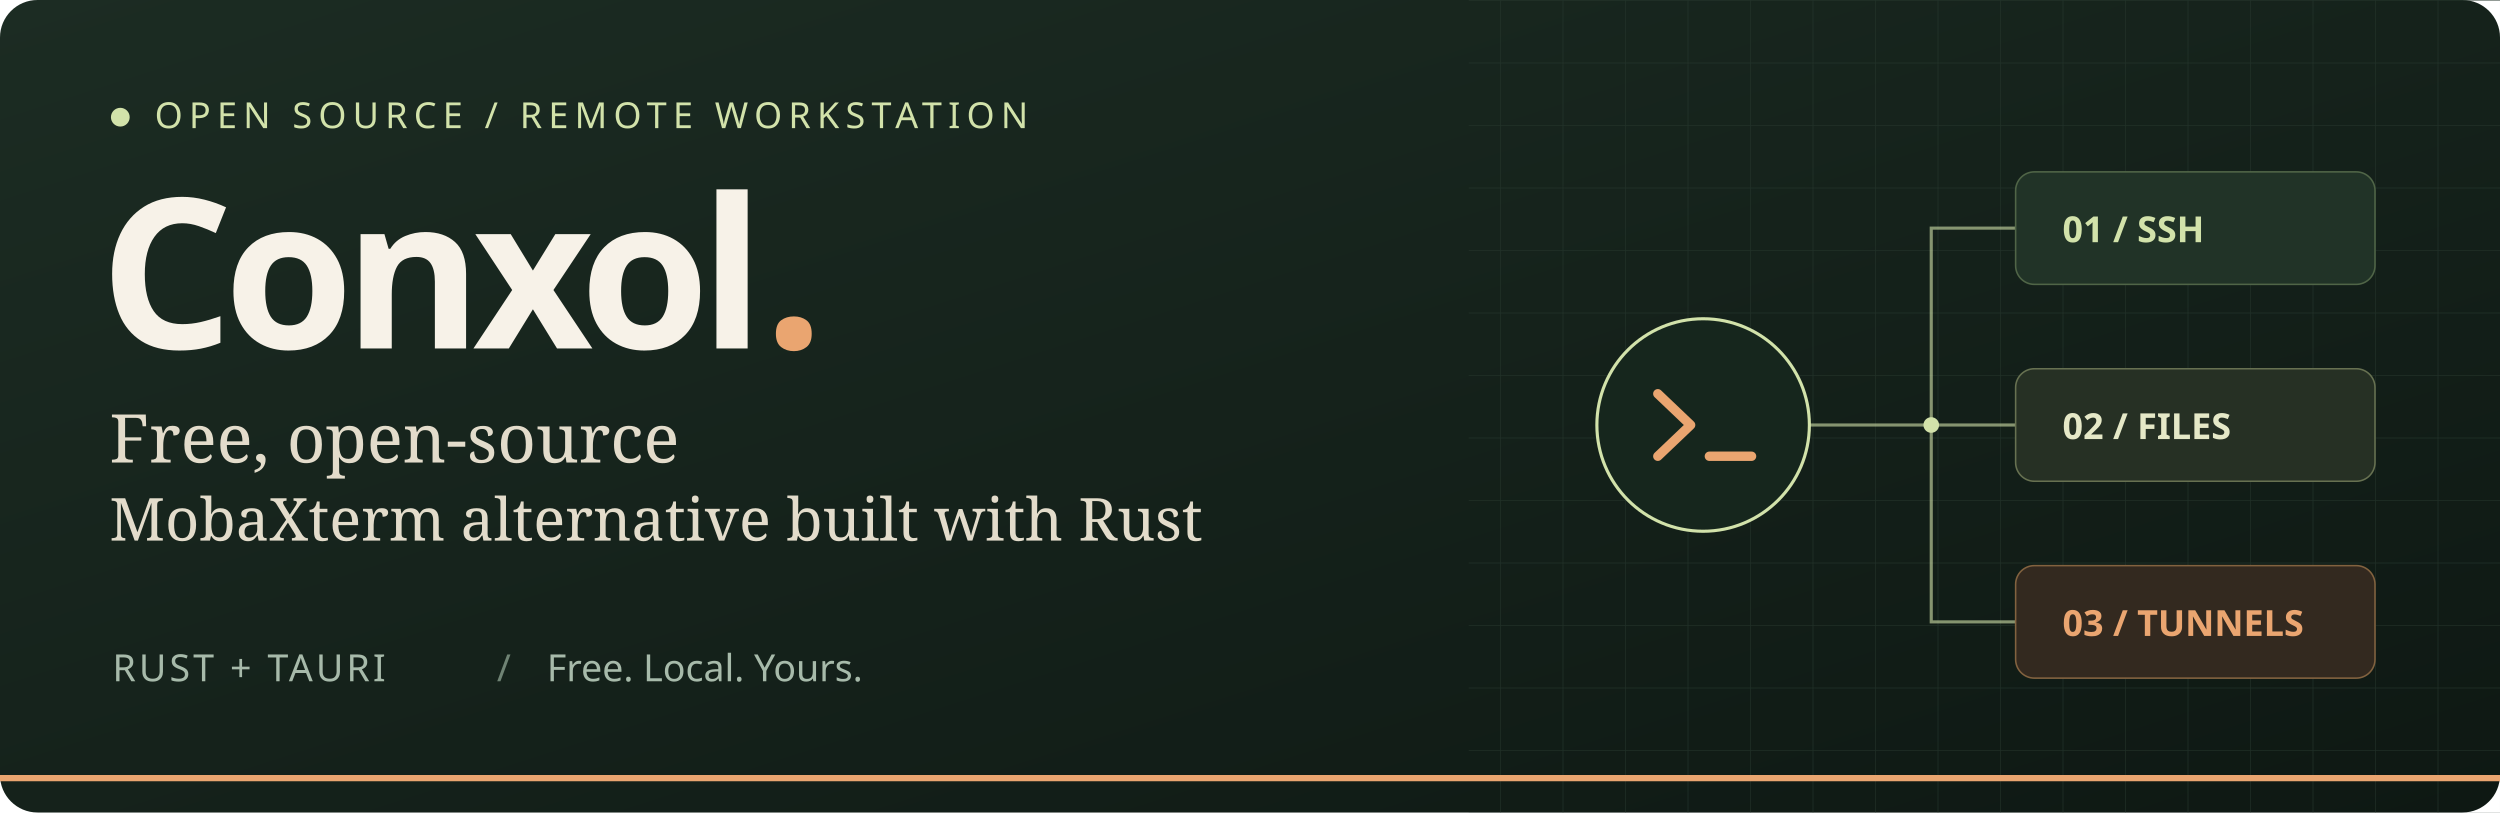
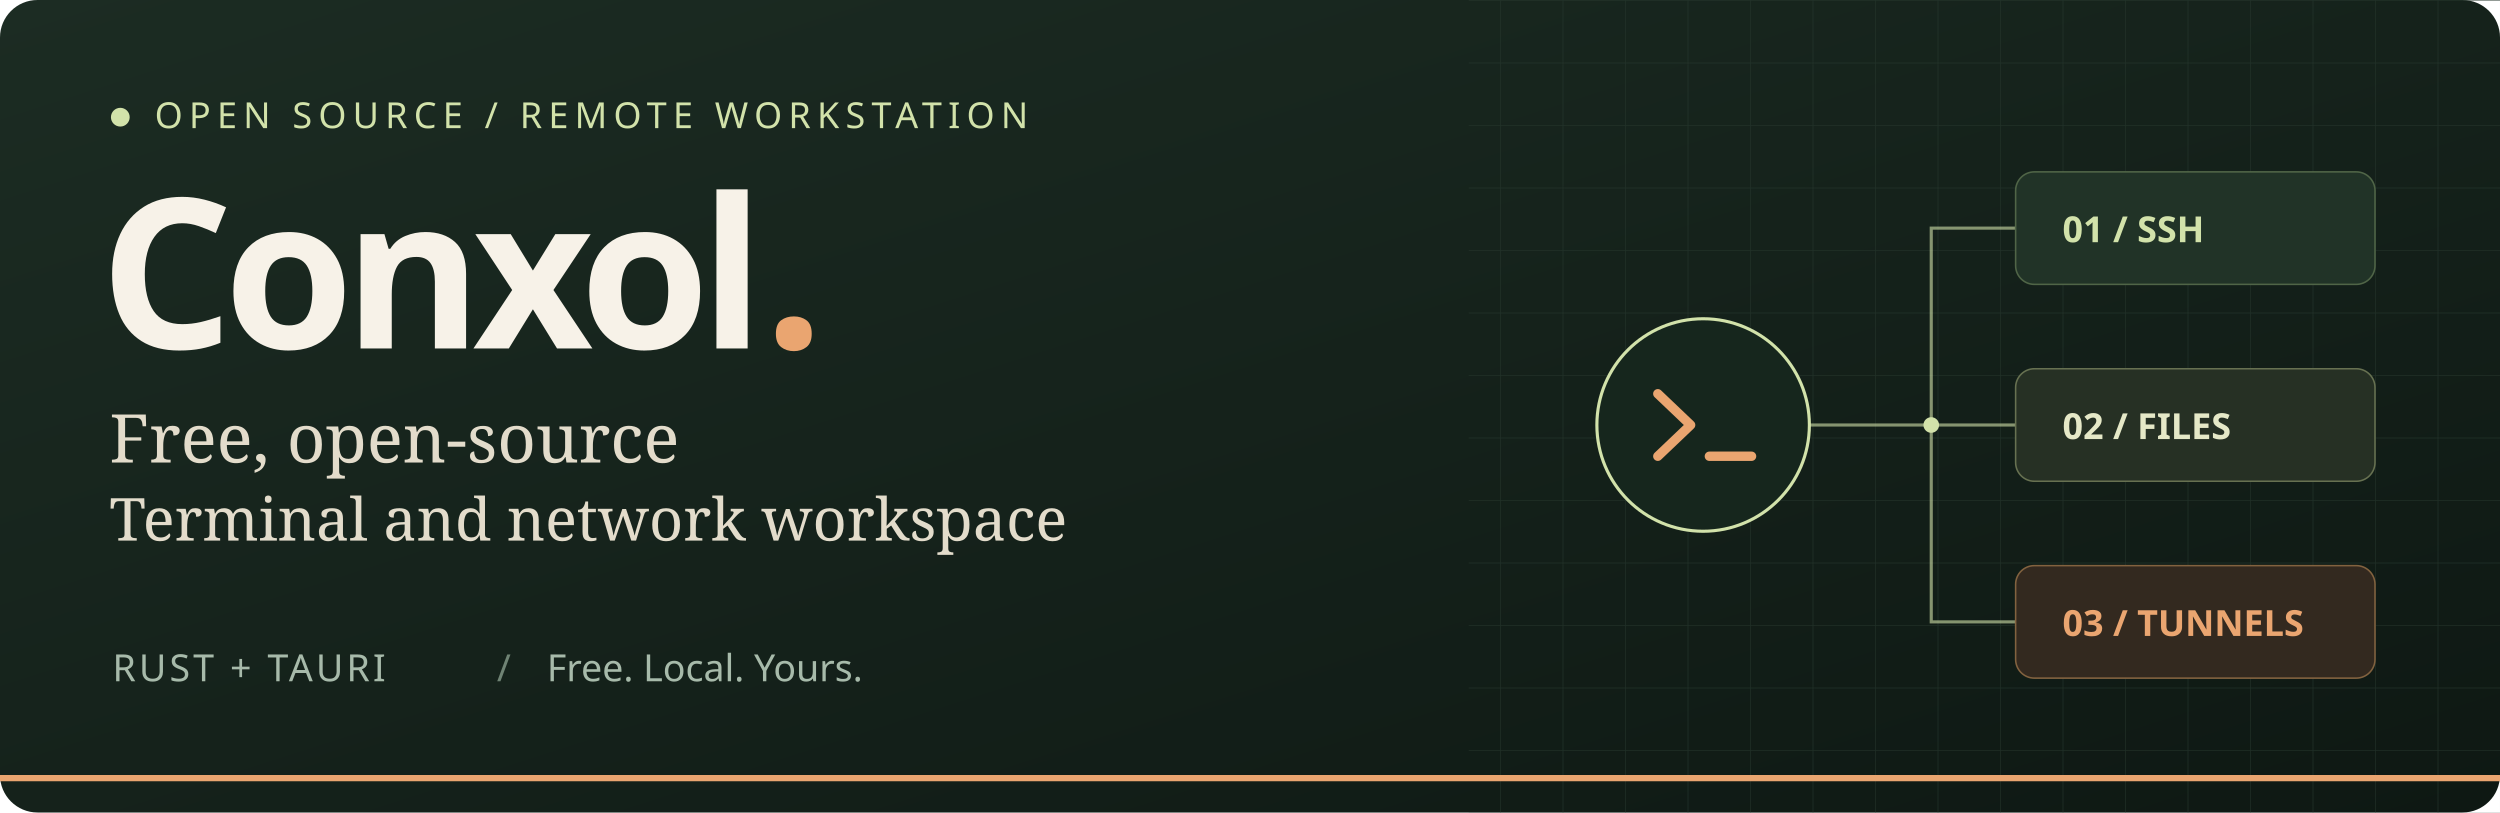
<svg xmlns="http://www.w3.org/2000/svg" width="1600" height="520" viewBox="0 0 1600 520" role="img" aria-labelledby="title desc">
  <defs>
    <pattern id="grid" width="40" height="40" patternUnits="userSpaceOnUse">
      <path d="M40 0H0V40" fill="none" stroke="#27382e" stroke-width="1" />
    </pattern>
    <linearGradient id="fade" x2="1" y2="1">
      <stop stop-color="#1c2c23" />
      <stop offset="1" stop-color="#0e1813" />
    </linearGradient>
  </defs>
  <rect width="1600" height="520" rx="24" fill="url(#fade)" />
  <rect x="940" width="660" height="520" fill="url(#grid)" opacity=".65" />
  <path d="M0 498H1600" stroke="#eaa570" stroke-width="4" />
  <g font-family="'Avenir Next', 'Trebuchet MS', sans-serif">
    <circle cx="77" cy="75" r="6" fill="#d2e2aa" />
    <text x="99" y="82" fill="#d2e2aa" font-size="23" letter-spacing="4">OPEN SOURCE / REMOTE WORKSTATION</text>
    <text x="64" y="223" fill="#f7f2e8" font-size="134" font-weight="700" letter-spacing="-6">Conxol<tspan fill="#eaa570">.</tspan>
    </text>
    <text x="70" y="296" fill="#e3dccb" font-family="Georgia, serif" font-size="43">Free, open-source</text>
-     <text x="70" y="346" fill="#e3dccb" font-family="Georgia, serif" font-size="38">MobaXterm alternative built with Rust</text>
+     <text x="70" y="346" fill="#e3dccb" font-family="Georgia, serif" font-size="38">Terminal and network workspace</text>
    <text x="72" y="436" fill="#a7baaa" font-size="24" letter-spacing="2">RUST + TAURI</text>
    <text x="318" y="436" fill="#6f8374" font-size="24">/</text>
    <text x="350" y="436" fill="#a7baaa" font-size="24">Free. Local. Yours.</text>
  </g>
  <g stroke="#d2e2aa" fill="none" stroke-width="2">
    <path d="M1090 272H1236V146H1390M1236 272H1390M1236 272V398H1390" opacity=".6" />
    <circle cx="1090" cy="272" r="68" fill="#16261d" />
    <path d="m1061 252 21 20-21 20m33 0h27" stroke="#eaa570" stroke-width="6" stroke-linecap="round" stroke-linejoin="round" />
    <circle cx="1236" cy="272" r="5" fill="#d2e2aa" stroke="none" />
  </g>
  <g font-family="'Avenir Next', 'Trebuchet MS', sans-serif" font-size="23" font-weight="600">
    <rect x="1290" y="110" width="230" height="72" rx="12" fill="#213327" stroke="#506547" />
    <text x="1320" y="155" fill="#d2e2aa">01 / SSH</text>
    <rect x="1290" y="236" width="230" height="72" rx="12" fill="#263024" stroke="#677151" />
    <text x="1320" y="281" fill="#e5e8c7">02 / FILES</text>
    <rect x="1290" y="362" width="230" height="72" rx="12" fill="#33291f" stroke="#82623f" />
    <text x="1320" y="407" fill="#eaa570">03 / TUNNELS</text>
  </g>
</svg>
